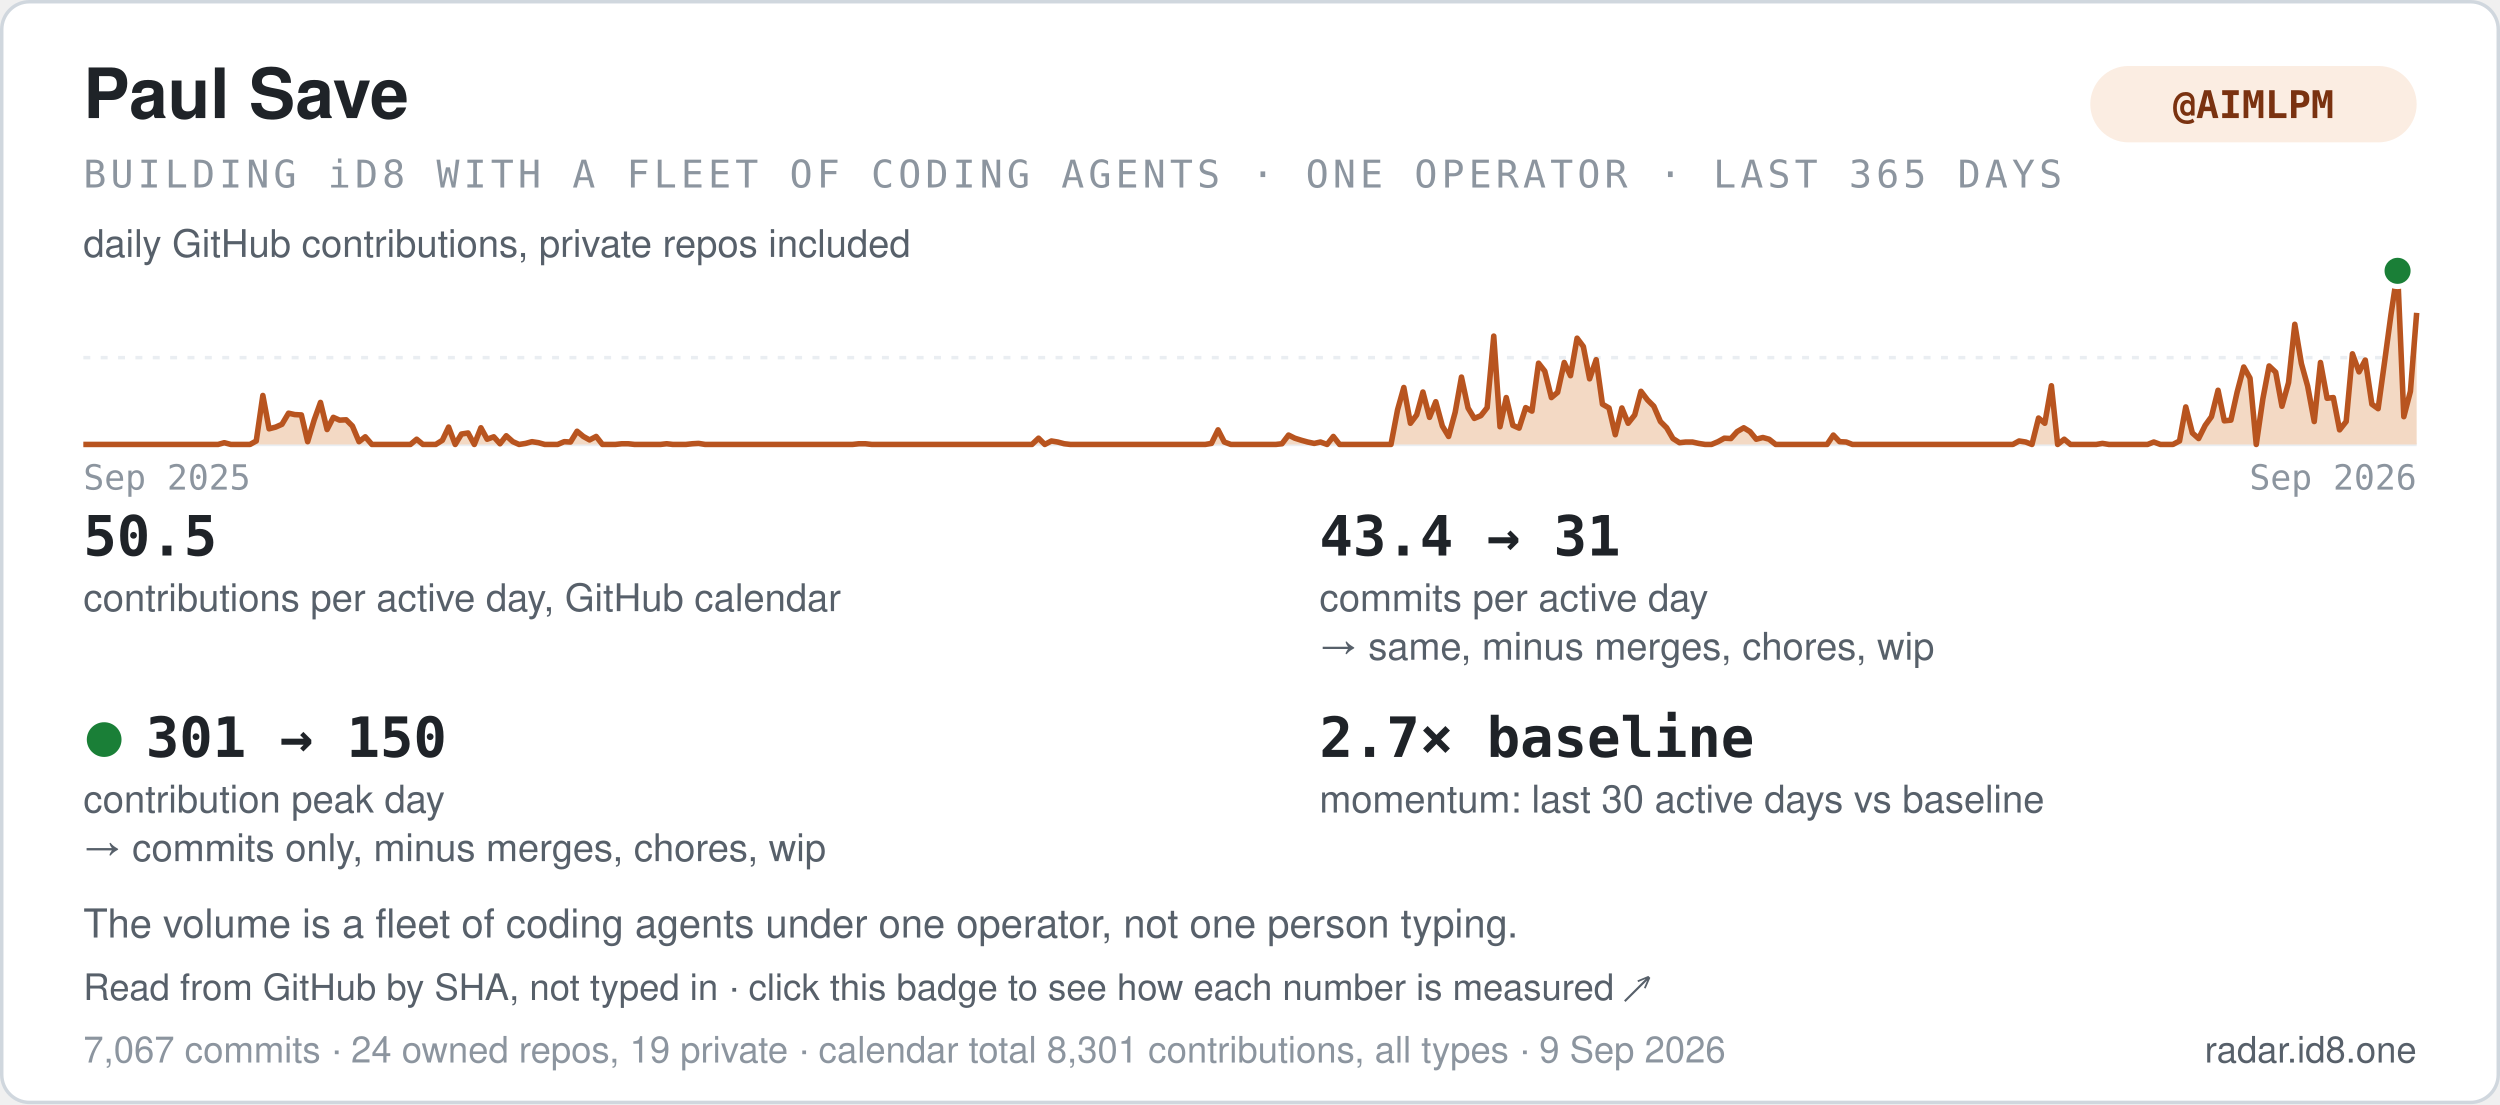
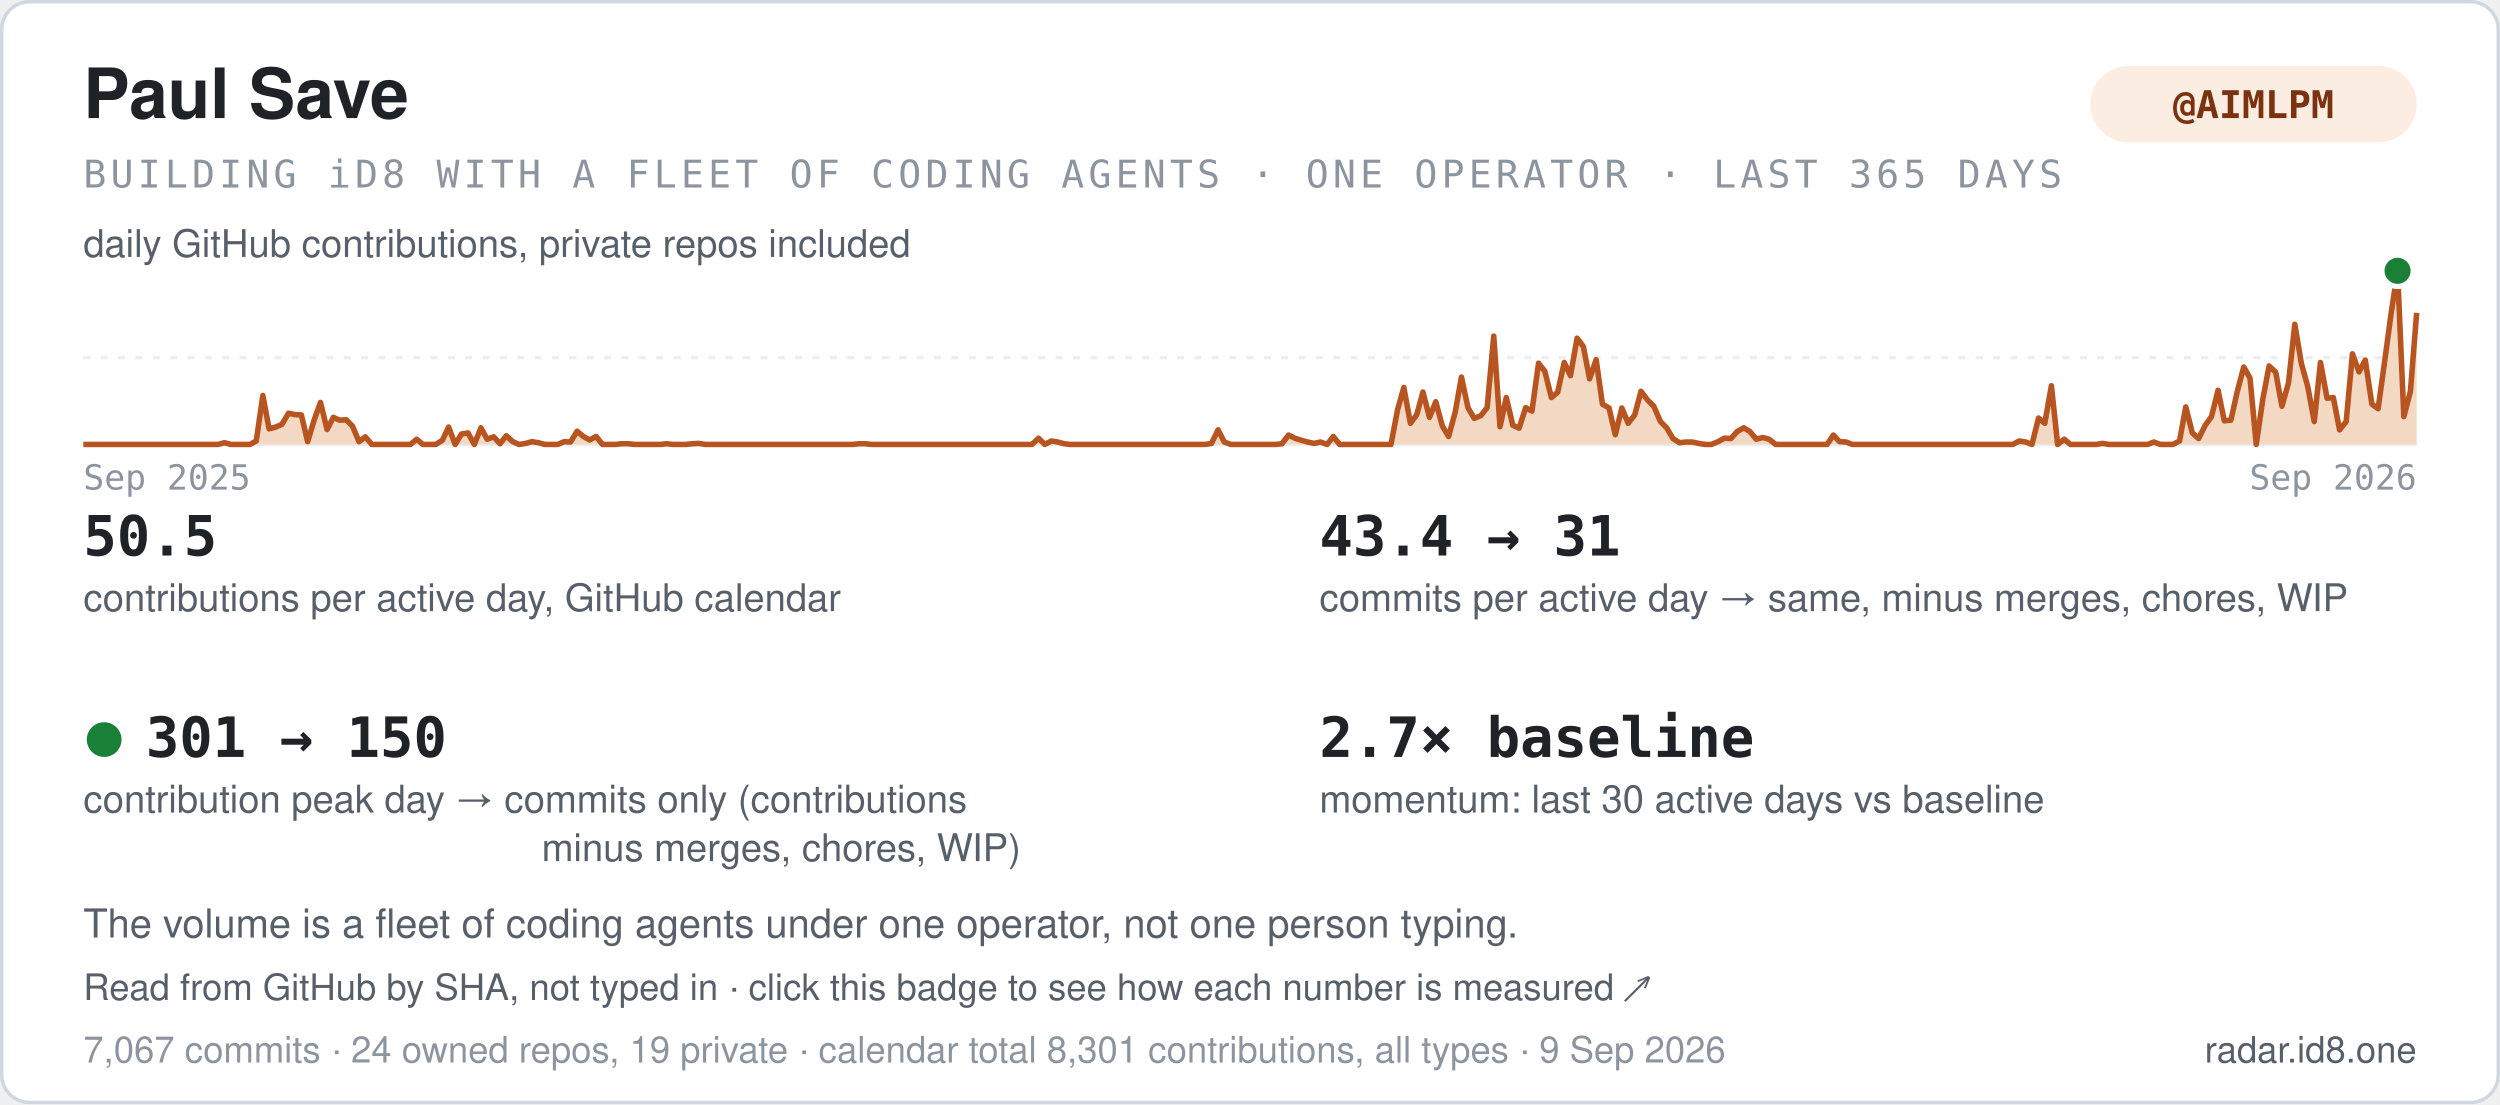
<svg xmlns="http://www.w3.org/2000/svg" width="720" height="318" viewBox="0 0 720 318" role="img" aria-label="Paul Save: Unlock Radar badge">
  <rect x="0.5" y="0.5" width="719" height="317" rx="8" fill="#FFFFFF" stroke="#D0D7DE" />
  <text x="24" y="34" font-family="-apple-system, BlinkMacSystemFont, 'Segoe UI', Helvetica, Arial, sans-serif" font-size="20" font-weight="700" fill="#1F2328">Paul Save</text>
  <text x="24" y="54" font-family="ui-monospace, SFMono-Regular, Menlo, Consolas, monospace" font-size="11" letter-spacing="1.2" fill="#8C959F">BUILDING iD8 WITH A FLEET OF CODING AGENTS · ONE OPERATOR · LAST 365 DAYS</text>
  <rect x="602" y="19" width="94" height="22" rx="11" fill="#FBEDE2" />
  <text x="649" y="34" text-anchor="middle" font-family="ui-monospace, SFMono-Regular, Menlo, Consolas, monospace" font-size="11" font-weight="600" fill="#7A3210">@AIMLPM</text>
  <line x1="24" x2="696" y1="128" y2="128" stroke="#EAEEF2" />
  <line x1="24" x2="696" y1="103.0" y2="103.0" stroke="#EAEEF2" stroke-dasharray="2 3" />
  <path d="M24.0,128.0 L25.8,128.0 L27.7,128.0 L29.5,128.0 L31.4,128.0 L33.2,128.0 L35.1,128.0 L36.9,128.0 L38.8,128.0 L40.6,128.0 L42.5,128.0 L44.3,128.0 L46.2,128.0 L48.0,128.0 L49.8,128.0 L51.7,128.0 L53.5,128.0 L55.4,128.0 L57.2,128.0 L59.1,128.0 L60.9,128.0 L62.8,128.0 L64.6,127.5 L66.5,128.0 L68.3,128.0 L70.2,128.0 L72.0,128.0 L73.8,127.0 L75.7,113.9 L77.5,123.5 L79.4,123.0 L81.2,122.2 L83.1,119.0 L84.9,119.4 L86.8,119.5 L88.6,127.2 L90.5,120.9 L92.3,115.9 L94.2,123.7 L96.0,120.2 L97.8,121.0 L99.7,120.9 L101.5,122.7 L103.4,127.2 L105.2,125.8 L107.1,128.0 L108.9,128.0 L110.8,128.0 L112.6,128.0 L114.5,128.0 L116.3,128.0 L118.2,128.0 L120.0,126.5 L121.8,128.0 L123.7,128.0 L125.5,128.0 L127.4,126.8 L129.2,123.0 L131.1,128.0 L132.9,125.0 L134.8,124.7 L136.6,128.0 L138.5,123.2 L140.3,126.5 L142.2,125.8 L144.0,127.8 L145.8,125.5 L147.7,127.2 L149.5,128.0 L151.4,127.7 L153.2,127.2 L155.1,127.5 L156.9,128.0 L158.8,128.0 L160.6,128.0 L162.5,127.2 L164.3,127.3 L166.2,124.2 L168.0,125.7 L169.8,126.7 L171.7,125.7 L173.5,128.0 L175.4,128.0 L177.2,128.0 L179.1,127.8 L180.9,127.8 L182.8,128.0 L184.6,128.0 L186.5,128.0 L188.3,128.0 L190.2,128.0 L192.0,127.8 L193.8,128.0 L195.7,128.0 L197.5,128.0 L199.4,127.8 L201.2,127.7 L203.1,128.0 L204.9,128.0 L206.8,128.0 L208.6,128.0 L210.5,128.0 L212.3,128.0 L214.2,128.0 L216.0,128.0 L217.8,128.0 L219.7,128.0 L221.5,128.0 L223.4,128.0 L225.2,128.0 L227.1,128.0 L228.9,128.0 L230.8,128.0 L232.6,128.0 L234.5,128.0 L236.3,128.0 L238.2,128.0 L240.0,128.0 L241.8,128.0 L243.7,128.0 L245.5,128.0 L247.4,127.8 L249.2,127.8 L251.1,128.0 L252.9,128.0 L254.8,128.0 L256.6,128.0 L258.5,128.0 L260.3,128.0 L262.2,128.0 L264.0,128.0 L265.8,128.0 L267.7,128.0 L269.5,128.0 L271.4,128.0 L273.2,128.0 L275.1,128.0 L276.9,128.0 L278.8,128.0 L280.6,128.0 L282.5,128.0 L284.3,128.0 L286.2,128.0 L288.0,128.0 L289.8,128.0 L291.7,128.0 L293.5,128.0 L295.4,128.0 L297.2,128.0 L299.1,126.2 L300.9,128.0 L302.8,127.0 L304.6,127.3 L306.5,127.8 L308.3,128.0 L310.2,128.0 L312.0,128.0 L313.8,128.0 L315.7,128.0 L317.5,128.0 L319.4,128.0 L321.2,128.0 L323.1,128.0 L324.9,128.0 L326.8,128.0 L328.6,128.0 L330.5,128.0 L332.3,128.0 L334.2,128.0 L336.0,128.0 L337.8,128.0 L339.7,128.0 L341.5,128.0 L343.4,128.0 L345.2,128.0 L347.1,128.0 L348.9,127.7 L350.8,123.8 L352.6,127.3 L354.5,128.0 L356.3,128.0 L358.2,128.0 L360.0,128.0 L361.8,128.0 L363.7,128.0 L365.5,128.0 L367.4,128.0 L369.2,127.8 L371.1,125.3 L372.9,126.2 L374.8,126.8 L376.6,127.3 L378.5,127.7 L380.3,127.3 L382.2,128.0 L384.0,125.7 L385.8,128.0 L387.7,128.0 L389.5,128.0 L391.4,128.0 L393.2,128.0 L395.1,128.0 L396.9,128.0 L398.8,128.0 L400.6,128.0 L402.5,118.0 L404.3,111.6 L406.2,121.9 L408.0,119.5 L409.8,112.9 L411.7,120.2 L413.5,115.7 L415.4,122.7 L417.2,125.7 L419.1,118.7 L420.9,108.6 L422.8,117.5 L424.6,120.5 L426.5,119.7 L428.3,117.4 L430.2,96.8 L432.0,122.9 L433.8,114.5 L435.7,122.5 L437.5,123.3 L439.4,117.4 L441.2,118.4 L443.1,104.6 L444.9,106.9 L446.8,114.5 L448.6,113.0 L450.5,104.4 L452.3,108.2 L454.2,97.4 L456.0,99.8 L457.8,109.1 L459.7,103.6 L461.5,116.4 L463.4,117.5 L465.2,125.2 L467.1,117.5 L468.9,121.9 L470.8,119.5 L472.6,112.7 L474.5,115.2 L476.3,117.0 L478.2,121.4 L480.0,123.2 L481.8,126.3 L483.7,127.5 L485.5,127.3 L487.4,127.3 L489.2,127.7 L491.1,128.0 L492.9,128.0 L494.8,127.2 L496.6,126.2 L498.5,126.3 L500.3,124.3 L502.2,123.2 L504.0,124.3 L505.8,126.5 L507.7,126.0 L509.5,126.5 L511.4,128.0 L513.2,128.0 L515.1,128.0 L516.9,128.0 L518.8,128.0 L520.6,128.0 L522.5,128.0 L524.3,128.0 L526.2,128.0 L528.0,125.3 L529.8,127.2 L531.7,127.3 L533.5,128.0 L535.4,128.0 L537.2,128.0 L539.1,128.0 L540.9,128.0 L542.8,128.0 L544.6,128.0 L546.5,128.0 L548.3,128.0 L550.2,128.0 L552.0,128.0 L553.8,128.0 L555.7,128.0 L557.5,128.0 L559.4,128.0 L561.2,128.0 L563.1,128.0 L564.9,128.0 L566.8,128.0 L568.6,128.0 L570.5,128.0 L572.3,128.0 L574.2,128.0 L576.0,128.0 L577.8,128.0 L579.7,128.0 L581.5,127.0 L583.4,127.3 L585.2,128.0 L587.1,120.4 L588.9,121.9 L590.8,111.1 L592.6,128.0 L594.5,126.5 L596.3,128.0 L598.2,128.0 L600.0,128.0 L601.8,128.0 L603.7,128.0 L605.5,127.7 L607.4,128.0 L609.2,128.0 L611.1,128.0 L612.9,128.0 L614.8,128.0 L616.6,128.0 L618.5,128.0 L620.3,127.3 L622.2,128.0 L624.0,128.0 L625.8,128.0 L627.7,127.0 L629.5,117.2 L631.4,124.7 L633.2,126.3 L635.1,122.5 L636.9,120.0 L638.8,112.4 L640.6,121.2 L642.5,121.0 L644.3,112.9 L646.2,105.7 L648.0,108.9 L649.8,128.0 L651.7,114.9 L653.5,105.4 L655.4,107.2 L657.2,117.0 L659.1,110.2 L660.9,93.4 L662.8,104.7 L664.6,111.2 L666.5,121.4 L668.3,104.4 L670.2,114.7 L672.0,114.5 L673.8,123.8 L675.7,121.4 L677.5,101.9 L679.4,107.1 L681.2,103.7 L683.1,116.4 L684.9,117.7 L686.8,103.9 L688.6,90.6 L690.5,78.0 L692.3,120.0 L694.2,112.7 L696.0,90.1 L696.0,128 L24,128 Z" fill="#F3D9C4" />
  <path d="M24.0,128.0 L25.8,128.0 L27.7,128.0 L29.5,128.0 L31.4,128.0 L33.2,128.0 L35.1,128.0 L36.9,128.0 L38.8,128.0 L40.6,128.0 L42.5,128.0 L44.3,128.0 L46.2,128.0 L48.0,128.0 L49.8,128.0 L51.7,128.0 L53.5,128.0 L55.4,128.0 L57.2,128.0 L59.1,128.0 L60.9,128.0 L62.8,128.0 L64.6,127.5 L66.5,128.0 L68.3,128.0 L70.2,128.0 L72.0,128.0 L73.8,127.0 L75.7,113.9 L77.5,123.5 L79.4,123.0 L81.2,122.2 L83.1,119.0 L84.9,119.4 L86.8,119.5 L88.6,127.2 L90.5,120.9 L92.3,115.9 L94.2,123.7 L96.0,120.2 L97.8,121.0 L99.7,120.9 L101.5,122.7 L103.4,127.2 L105.2,125.8 L107.1,128.0 L108.9,128.0 L110.8,128.0 L112.6,128.0 L114.5,128.0 L116.3,128.0 L118.2,128.0 L120.0,126.5 L121.8,128.0 L123.7,128.0 L125.5,128.0 L127.4,126.8 L129.2,123.0 L131.1,128.0 L132.9,125.0 L134.8,124.7 L136.6,128.0 L138.5,123.2 L140.3,126.5 L142.2,125.8 L144.0,127.8 L145.8,125.5 L147.7,127.2 L149.5,128.0 L151.4,127.7 L153.2,127.2 L155.1,127.5 L156.9,128.0 L158.8,128.0 L160.6,128.0 L162.5,127.2 L164.3,127.3 L166.2,124.2 L168.0,125.7 L169.8,126.7 L171.7,125.7 L173.5,128.0 L175.4,128.0 L177.2,128.0 L179.1,127.8 L180.9,127.8 L182.8,128.0 L184.6,128.0 L186.5,128.0 L188.3,128.0 L190.2,128.0 L192.0,127.8 L193.8,128.0 L195.7,128.0 L197.5,128.0 L199.4,127.8 L201.2,127.7 L203.1,128.0 L204.9,128.0 L206.8,128.0 L208.6,128.0 L210.5,128.0 L212.3,128.0 L214.2,128.0 L216.0,128.0 L217.8,128.0 L219.7,128.0 L221.5,128.0 L223.4,128.0 L225.2,128.0 L227.1,128.0 L228.9,128.0 L230.8,128.0 L232.6,128.0 L234.5,128.0 L236.3,128.0 L238.2,128.0 L240.0,128.0 L241.8,128.0 L243.7,128.0 L245.5,128.0 L247.4,127.8 L249.2,127.8 L251.1,128.0 L252.9,128.0 L254.8,128.0 L256.6,128.0 L258.5,128.0 L260.3,128.0 L262.2,128.0 L264.0,128.0 L265.8,128.0 L267.7,128.0 L269.5,128.0 L271.4,128.0 L273.2,128.0 L275.1,128.0 L276.9,128.0 L278.8,128.0 L280.6,128.0 L282.5,128.0 L284.3,128.0 L286.2,128.0 L288.0,128.0 L289.8,128.0 L291.7,128.0 L293.5,128.0 L295.4,128.0 L297.2,128.0 L299.1,126.2 L300.9,128.0 L302.8,127.0 L304.6,127.3 L306.5,127.8 L308.3,128.0 L310.2,128.0 L312.0,128.0 L313.8,128.0 L315.7,128.0 L317.5,128.0 L319.4,128.0 L321.2,128.0 L323.1,128.0 L324.9,128.0 L326.8,128.0 L328.6,128.0 L330.5,128.0 L332.3,128.0 L334.2,128.0 L336.0,128.0 L337.8,128.0 L339.7,128.0 L341.5,128.0 L343.4,128.0 L345.2,128.0 L347.1,128.0 L348.9,127.7 L350.8,123.8 L352.6,127.3 L354.5,128.0 L356.3,128.0 L358.2,128.0 L360.0,128.0 L361.8,128.0 L363.7,128.0 L365.5,128.0 L367.4,128.0 L369.2,127.8 L371.1,125.3 L372.9,126.2 L374.8,126.8 L376.6,127.3 L378.5,127.7 L380.3,127.3 L382.2,128.0 L384.0,125.7 L385.8,128.0 L387.7,128.0 L389.5,128.0 L391.4,128.0 L393.2,128.0 L395.1,128.0 L396.9,128.0 L398.8,128.0 L400.6,128.0 L402.5,118.0 L404.3,111.6 L406.2,121.9 L408.0,119.5 L409.8,112.9 L411.7,120.2 L413.5,115.7 L415.4,122.7 L417.2,125.7 L419.1,118.7 L420.9,108.6 L422.8,117.5 L424.6,120.5 L426.5,119.7 L428.3,117.4 L430.2,96.8 L432.0,122.9 L433.8,114.5 L435.7,122.5 L437.5,123.3 L439.4,117.4 L441.2,118.4 L443.1,104.6 L444.9,106.9 L446.8,114.5 L448.6,113.0 L450.5,104.4 L452.3,108.2 L454.2,97.4 L456.0,99.8 L457.8,109.1 L459.7,103.6 L461.5,116.4 L463.4,117.5 L465.2,125.2 L467.1,117.5 L468.9,121.9 L470.8,119.5 L472.6,112.7 L474.5,115.2 L476.3,117.0 L478.2,121.4 L480.0,123.2 L481.8,126.3 L483.7,127.5 L485.5,127.3 L487.4,127.3 L489.2,127.7 L491.1,128.0 L492.9,128.0 L494.8,127.2 L496.6,126.2 L498.5,126.3 L500.3,124.3 L502.2,123.2 L504.0,124.3 L505.8,126.5 L507.7,126.0 L509.5,126.5 L511.4,128.0 L513.2,128.0 L515.1,128.0 L516.9,128.0 L518.8,128.0 L520.6,128.0 L522.5,128.0 L524.3,128.0 L526.2,128.0 L528.0,125.3 L529.8,127.2 L531.7,127.3 L533.5,128.0 L535.4,128.0 L537.2,128.0 L539.1,128.0 L540.9,128.0 L542.8,128.0 L544.6,128.0 L546.5,128.0 L548.3,128.0 L550.2,128.0 L552.0,128.0 L553.8,128.0 L555.7,128.0 L557.5,128.0 L559.4,128.0 L561.2,128.0 L563.1,128.0 L564.9,128.0 L566.8,128.0 L568.6,128.0 L570.5,128.0 L572.3,128.0 L574.2,128.0 L576.0,128.0 L577.8,128.0 L579.7,128.0 L581.5,127.0 L583.4,127.3 L585.2,128.0 L587.1,120.4 L588.9,121.9 L590.8,111.1 L592.6,128.0 L594.5,126.5 L596.3,128.0 L598.2,128.0 L600.0,128.0 L601.8,128.0 L603.7,128.0 L605.5,127.7 L607.4,128.0 L609.2,128.0 L611.1,128.0 L612.9,128.0 L614.8,128.0 L616.6,128.0 L618.5,128.0 L620.3,127.3 L622.2,128.0 L624.0,128.0 L625.8,128.0 L627.7,127.0 L629.5,117.2 L631.4,124.7 L633.2,126.3 L635.1,122.5 L636.9,120.0 L638.8,112.4 L640.6,121.2 L642.5,121.0 L644.3,112.9 L646.2,105.7 L648.0,108.9 L649.8,128.0 L651.7,114.9 L653.5,105.4 L655.4,107.2 L657.2,117.0 L659.1,110.2 L660.9,93.4 L662.8,104.7 L664.6,111.2 L666.5,121.4 L668.3,104.4 L670.2,114.7 L672.0,114.5 L673.8,123.8 L675.7,121.4 L677.5,101.9 L679.4,107.1 L681.2,103.7 L683.1,116.4 L684.9,117.7 L686.8,103.9 L688.6,90.6 L690.5,78.0 L692.3,120.0 L694.2,112.7 L696.0,90.1" fill="none" stroke="#B8541F" stroke-width="1.6" stroke-linejoin="round" />
  <circle cx="690.5" cy="78.0" r="4.5" fill="#1A7F37" stroke="#FFFFFF" stroke-width="1.5" />
  <text x="24" y="141" font-family="ui-monospace, SFMono-Regular, Menlo, Consolas, monospace" font-size="10" fill="#8C959F">Sep 2025</text>
  <text x="696" y="141" text-anchor="end" font-family="ui-monospace, SFMono-Regular, Menlo, Consolas, monospace" font-size="10" fill="#8C959F">Sep 2026</text>
  <text x="24" y="74" font-family="-apple-system, BlinkMacSystemFont, 'Segoe UI', Helvetica, Arial, sans-serif" font-size="11" fill="#57606A">daily GitHub contributions, private repos included</text>
  <text x="24" y="160" font-family="ui-monospace, SFMono-Regular, Menlo, Consolas, monospace" font-size="16" font-weight="600" fill="#1F2328">50.5</text>
  <text x="24" y="176" font-family="-apple-system, BlinkMacSystemFont, 'Segoe UI', Helvetica, Arial, sans-serif" font-size="11" fill="#57606A">contributions per active day, GitHub calendar</text>
  <text x="380" y="160" font-family="ui-monospace, SFMono-Regular, Menlo, Consolas, monospace" font-size="16" font-weight="600" fill="#1F2328">43.4 → 31</text>
-   <text x="380" y="176" font-family="-apple-system, BlinkMacSystemFont, 'Segoe UI', Helvetica, Arial, sans-serif" font-size="11" fill="#57606A">commits per active day</text>
-   <text x="380" y="190" font-family="-apple-system, BlinkMacSystemFont, 'Segoe UI', Helvetica, Arial, sans-serif" font-size="11" fill="#57606A">→ same, minus merges, chores, wip</text>
+   <text x="380" y="176" font-family="-apple-system, BlinkMacSystemFont, 'Segoe UI', Helvetica, Arial, sans-serif" font-size="11" fill="#57606A">commits per active day → same, minus merges, chores, WIP</text>
  <circle cx="30" cy="213" r="5" fill="#1A7F37" />
  <text x="42" y="218" font-family="ui-monospace, SFMono-Regular, Menlo, Consolas, monospace" font-size="16" font-weight="600" fill="#1F2328">301 → 150</text>
-   <text x="24" y="234" font-family="-apple-system, BlinkMacSystemFont, 'Segoe UI', Helvetica, Arial, sans-serif" font-size="11" fill="#57606A">contribution peak day</text>
-   <text x="24" y="248" font-family="-apple-system, BlinkMacSystemFont, 'Segoe UI', Helvetica, Arial, sans-serif" font-size="11" fill="#57606A">→ commits only, minus merges, chores, wip</text>
+   <text x="24" y="234" font-family="-apple-system, BlinkMacSystemFont, 'Segoe UI', Helvetica, Arial, sans-serif" font-size="11" fill="#57606A">contribution peak day → commits only (contributions</text>
+   <text x="156" y="248" font-family="-apple-system, BlinkMacSystemFont, 'Segoe UI', Helvetica, Arial, sans-serif" font-size="11" fill="#57606A">minus merges, chores, WIP)</text>
  <text x="380" y="218" font-family="ui-monospace, SFMono-Regular, Menlo, Consolas, monospace" font-size="16" font-weight="600" fill="#1F2328">2.7× baseline</text>
  <text x="380" y="234" font-family="-apple-system, BlinkMacSystemFont, 'Segoe UI', Helvetica, Arial, sans-serif" font-size="11" fill="#57606A">momentum: last 30 active days vs baseline</text>
  <text x="24" y="270" font-family="-apple-system, BlinkMacSystemFont, 'Segoe UI', Helvetica, Arial, sans-serif" font-size="11.5" fill="#57606A">The volume is a fleet of coding agents under one operator, not one person typing.</text>
  <text x="24" y="288" font-family="-apple-system, BlinkMacSystemFont, 'Segoe UI', Helvetica, Arial, sans-serif" font-size="10.5" fill="#57606A">Read from GitHub by SHA, not typed in · click this badge to see how each number is measured ↗</text>
  <text x="24" y="306" font-family="-apple-system, BlinkMacSystemFont, 'Segoe UI', Helvetica, Arial, sans-serif" font-size="10.5" fill="#8C959F">7,067 commits · 24 owned repos, 19 private · calendar total 8,301 contributions, all types · 9 Sep 2026</text>
  <text x="696" y="306" text-anchor="end" font-family="-apple-system, BlinkMacSystemFont, 'Segoe UI', Helvetica, Arial, sans-serif" font-size="10.5" fill="#57606A">radar.id8.one</text>
</svg>
